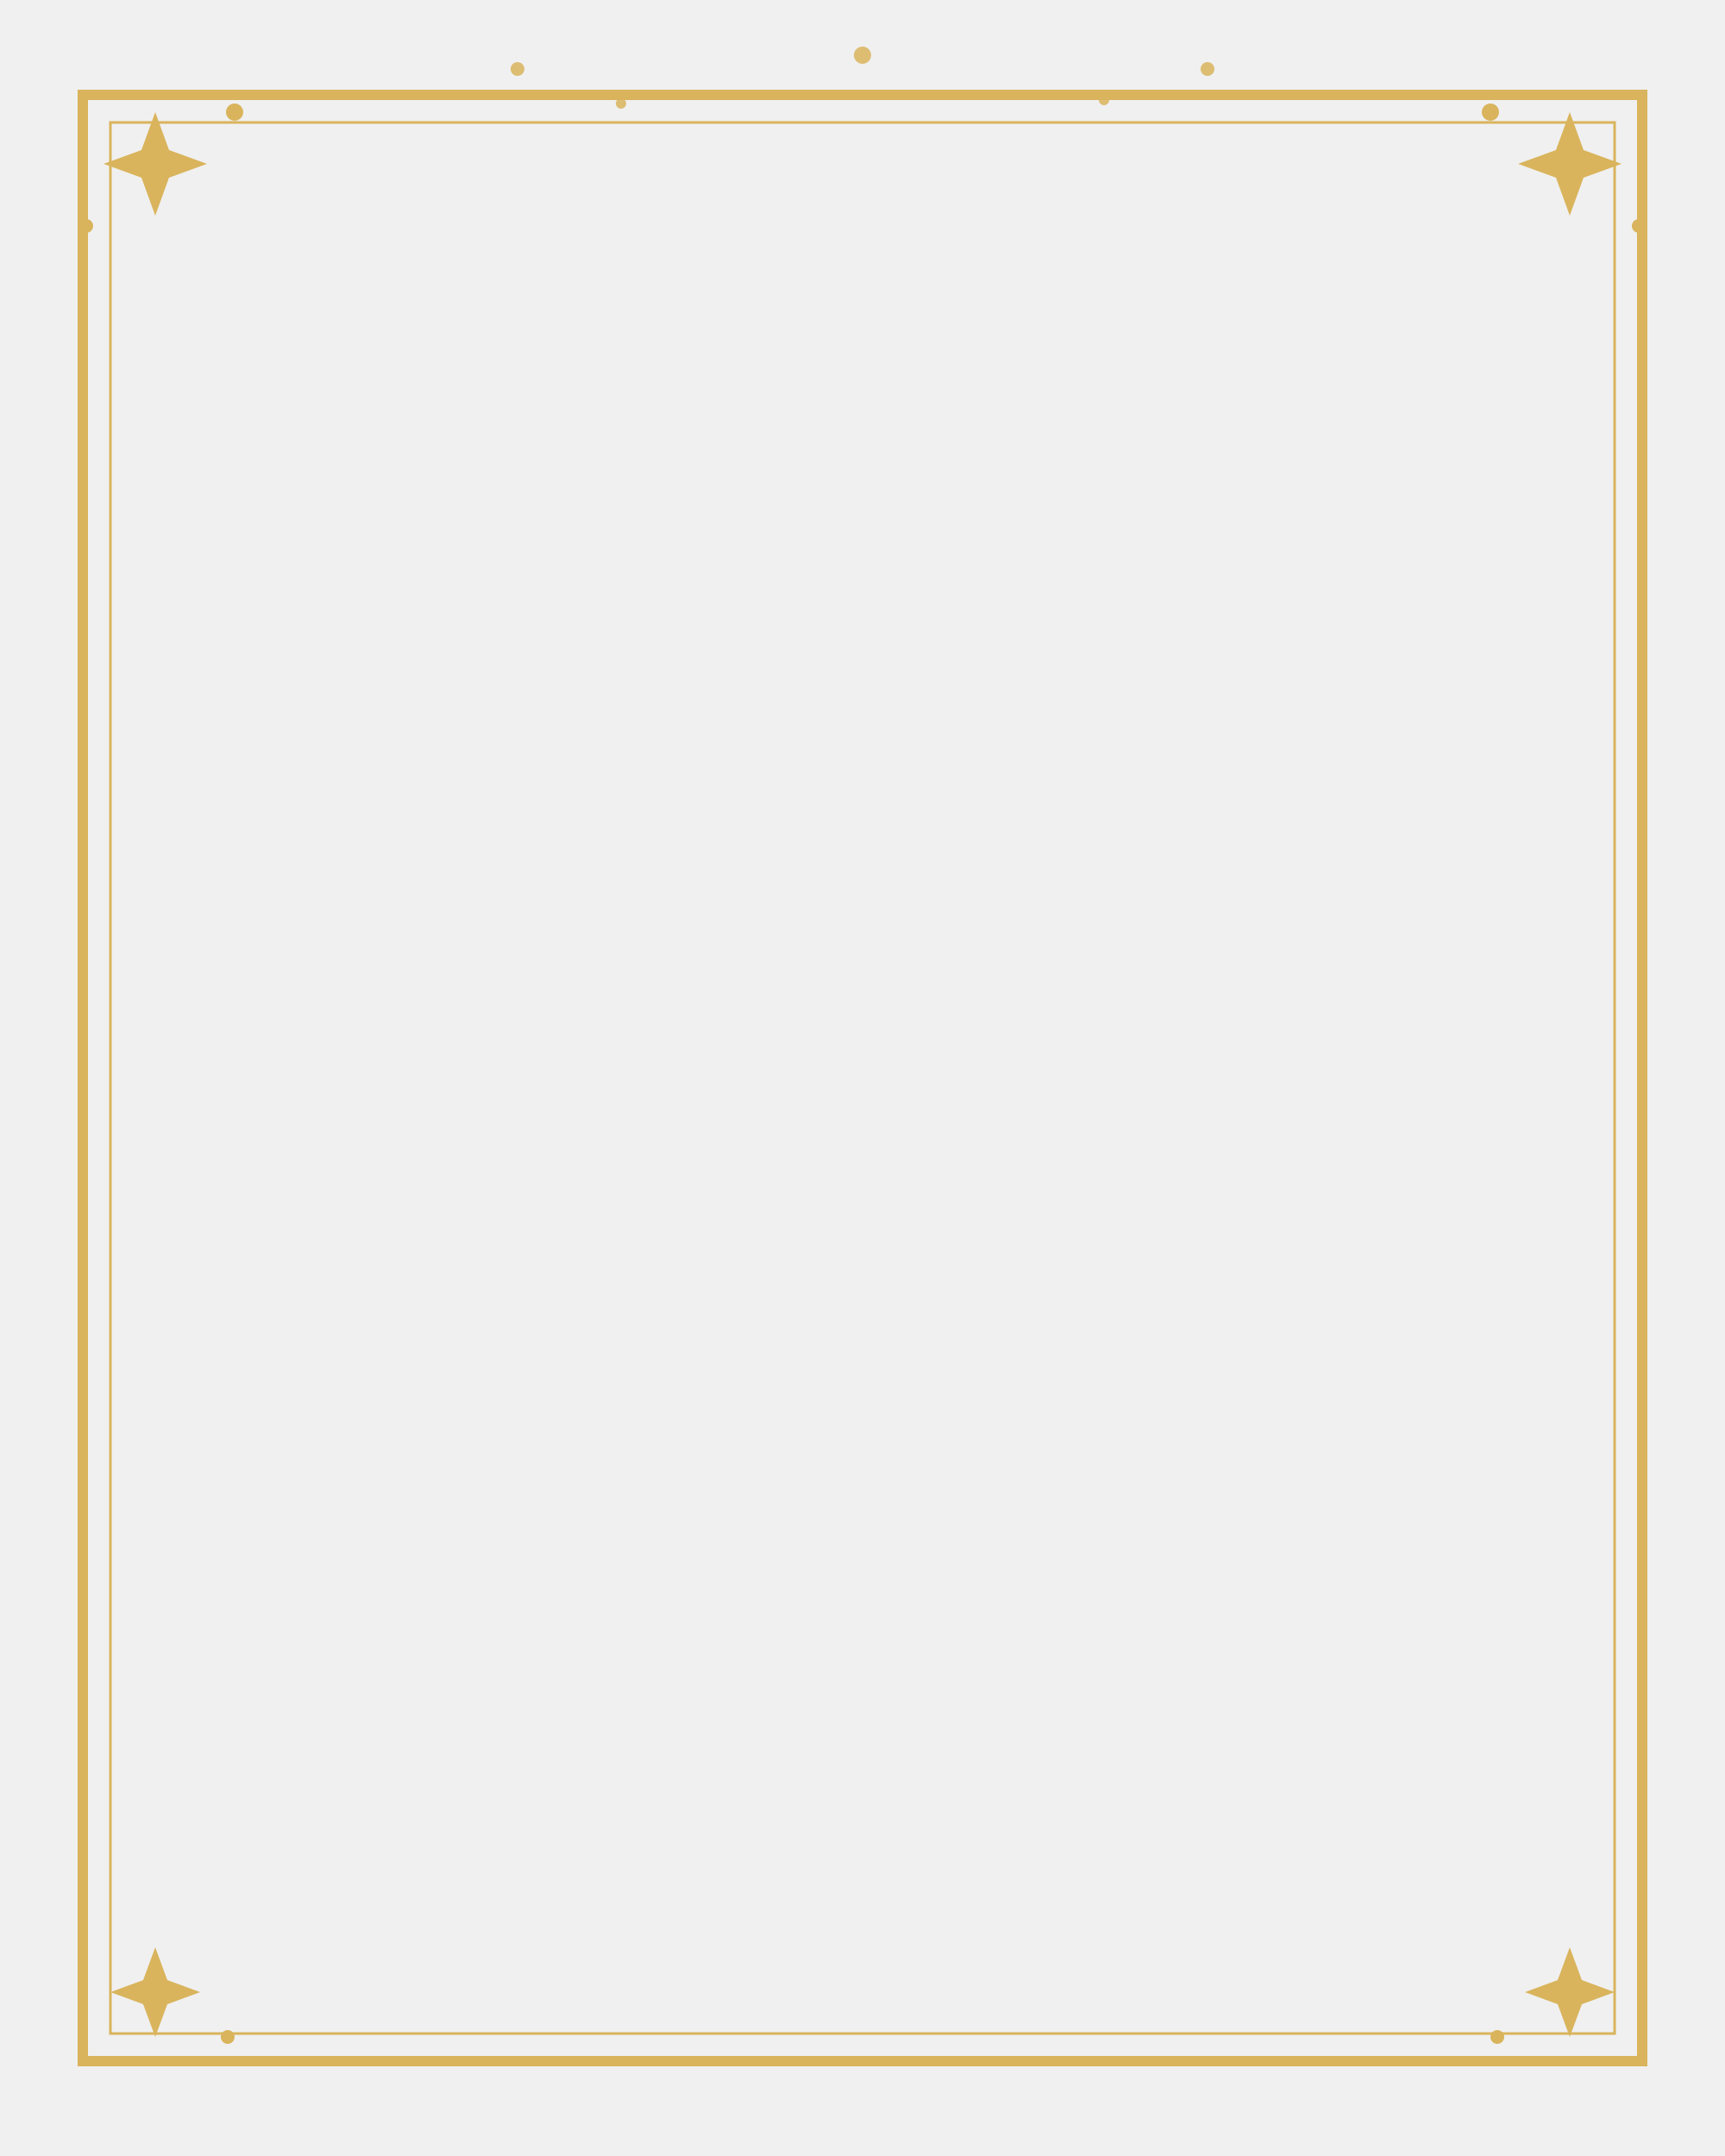
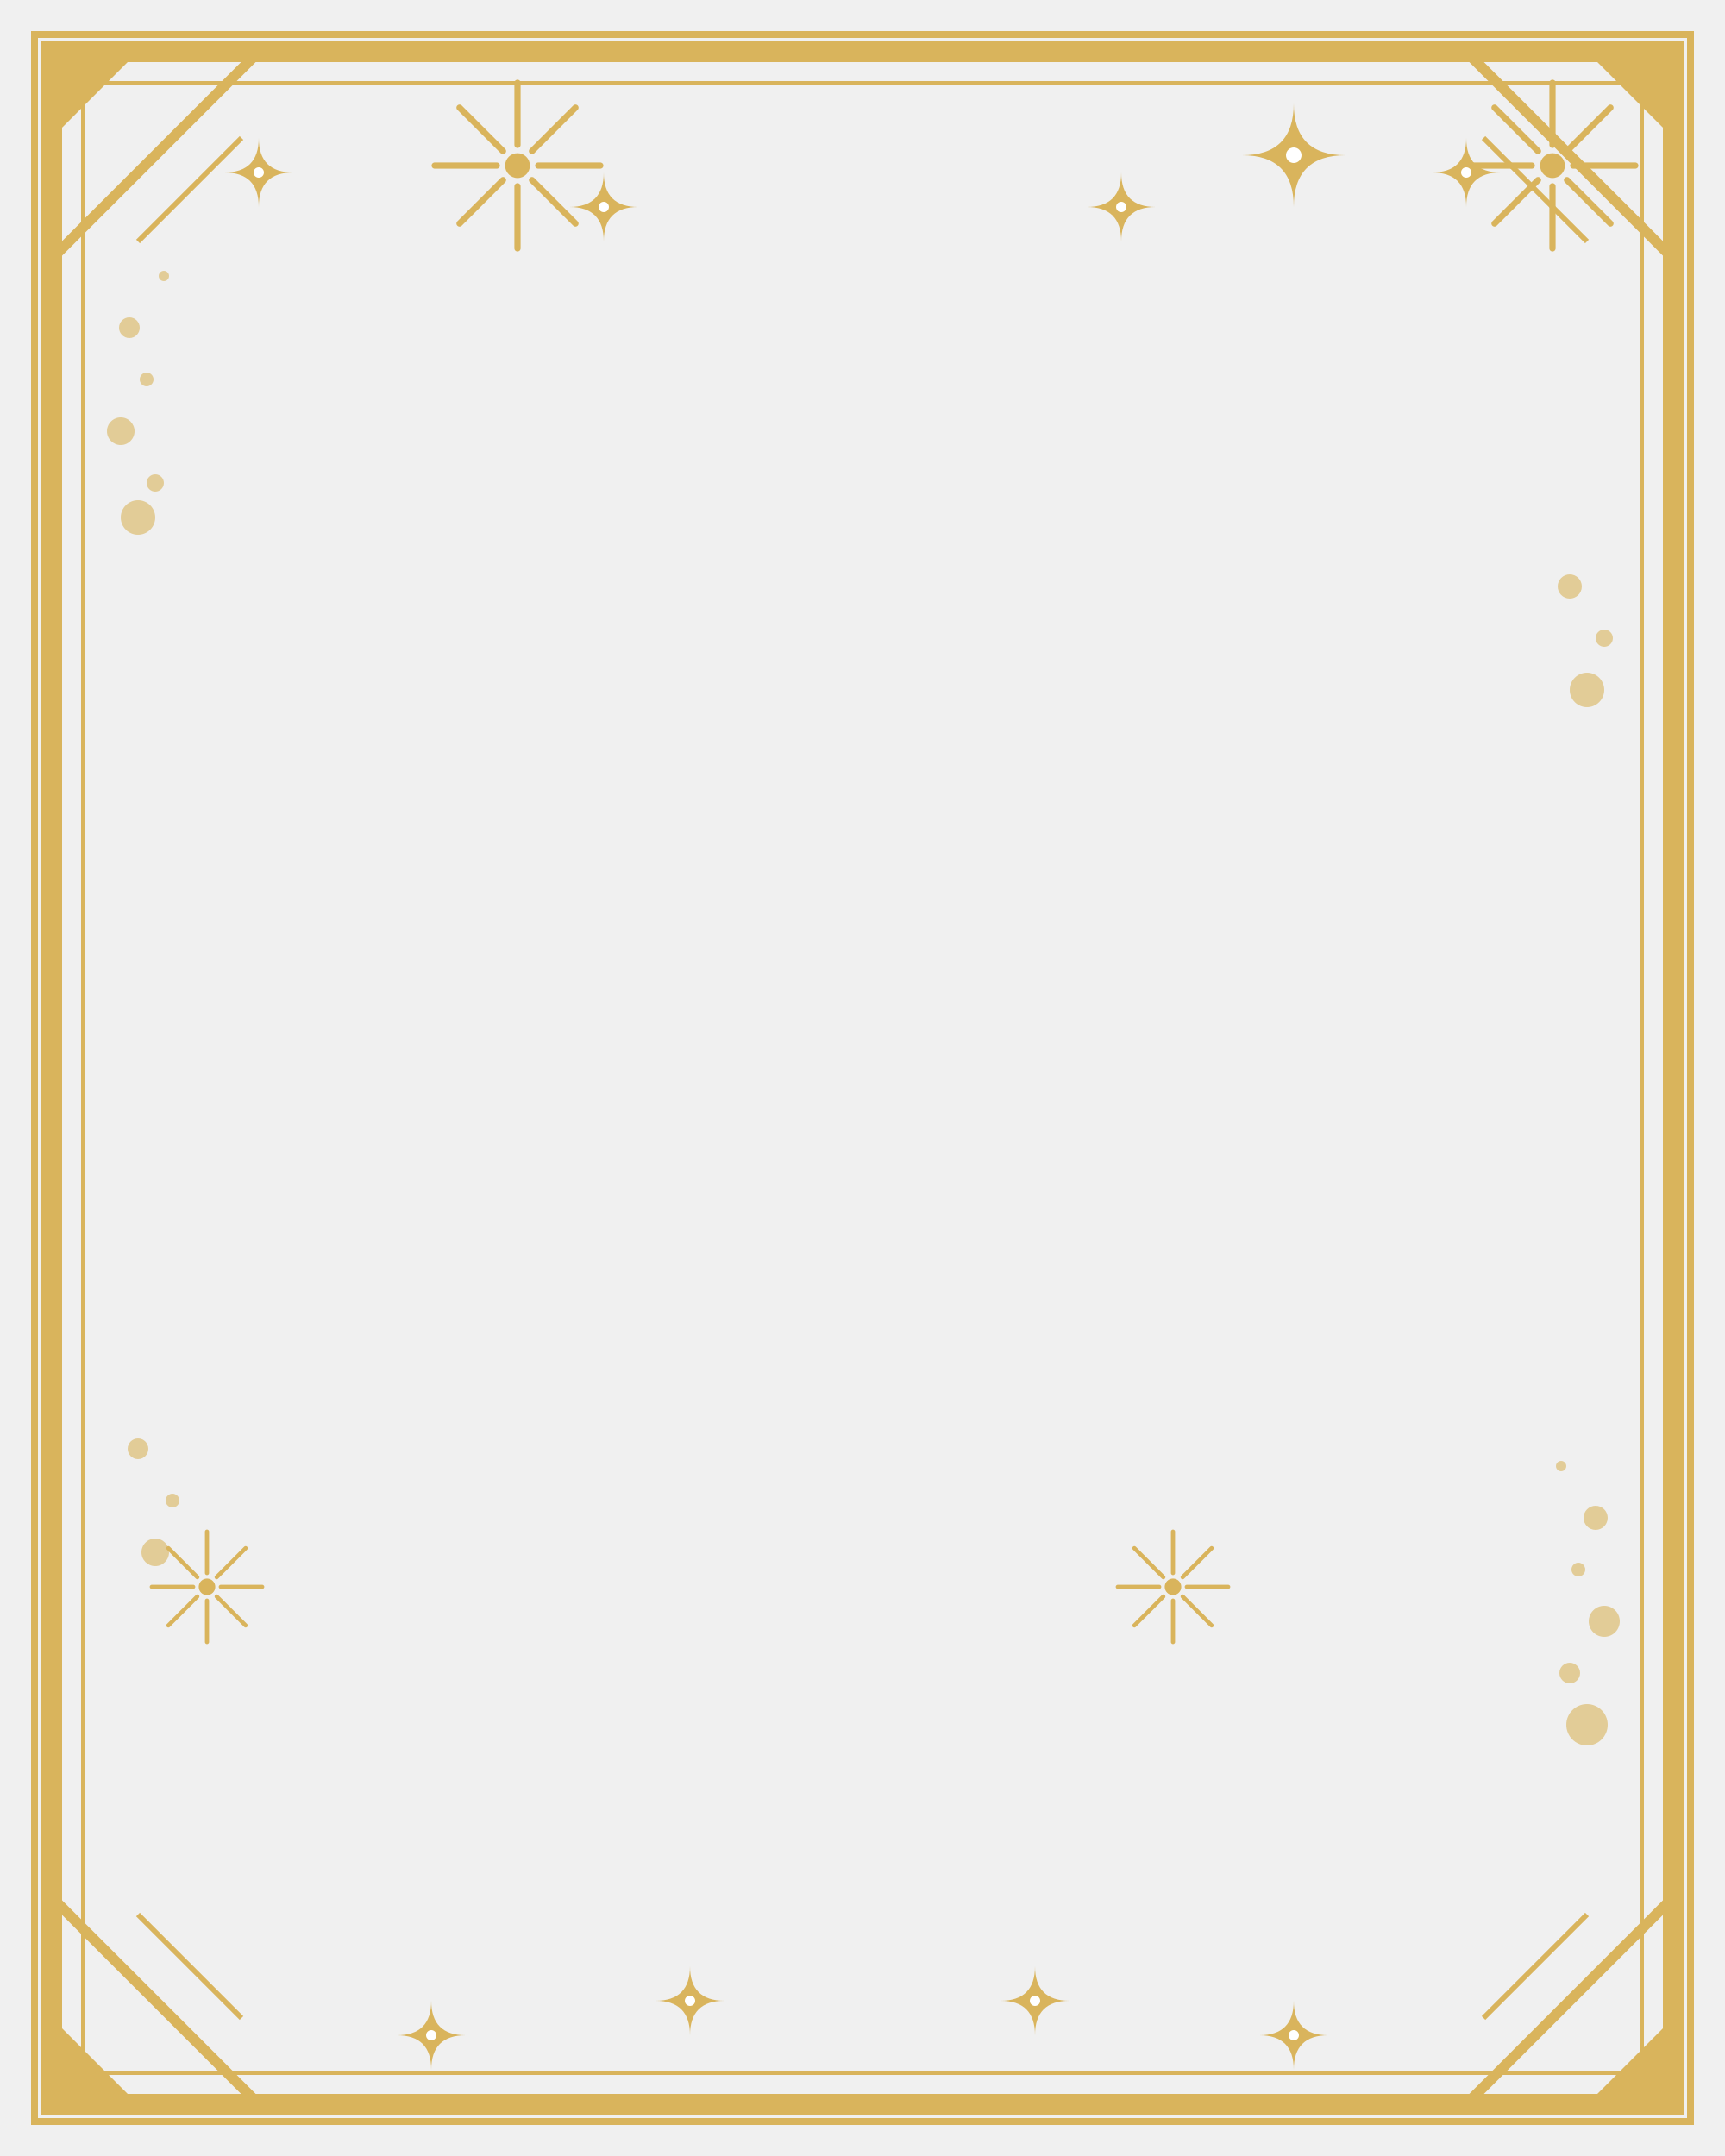
<svg xmlns="http://www.w3.org/2000/svg" width="1000" height="1250" viewBox="0 0 1000 1250">
-   <rect x="48" y="55" width="904" height="1140" fill="none" stroke="#D9B45C" stroke-width="6" />
-   <rect x="64" y="71" width="872" height="1108" fill="none" stroke="#D9B45C" stroke-width="1.5" />
+   <defs>
+     <g id="sparkle">
+       <path d="M 0 -20 Q 0 0, 20 0 Q 0 0, 0 20 Q 0 0, -20 0 Q 0 0, 0 -20 Z" fill="#D9B45C" />
+       <circle cx="0" cy="0" r="3" fill="#FFF" />
+     </g>
+     <g id="firework">
+       <path d="M 0 -40 L 0 -10 M 0 40 L 0 10 M -40 0 L -10 0 M 40 0 L 10 0 M -28 -28 L -7 -7 M 28 28 L 7 7 M -28 28 L -7 7 M 28 -28 L 7 -7" stroke="#D9B45C" stroke-width="3" stroke-linecap="round" />
+       <circle cx="0" cy="0" r="6" fill="#D9B45C" />
+     </g>
+   </defs>
+   <rect x="20" y="20" width="960" height="1210" fill="none" stroke="#D9B45C" stroke-width="4" />
+   <rect x="30" y="30" width="940" height="1190" fill="none" stroke="#D9B45C" stroke-width="12" />
+   <rect x="48" y="48" width="904" height="1154" fill="none" stroke="#D9B45C" stroke-width="2" />
+   <path d="M 30 150 L 150 30" stroke="#D9B45C" stroke-width="6" fill="none" />
+   <path d="M 850 30 L 970 150" stroke="#D9B45C" stroke-width="6" fill="none" />
+   <path d="M 30 1100 L 150 1220" stroke="#D9B45C" stroke-width="6" fill="none" />
+   <path d="M 850 1220 L 970 1100" stroke="#D9B45C" stroke-width="6" fill="none" />
+   <g fill="none" stroke="#D9B45C" stroke-width="3">
+     <path d="M 60 120 L 120 60" />
+     <path d="M 80 140 L 140 80" />
+     <path d="M 880 60 L 940 120" />
+     <path d="M 860 80 L 920 140" />
+     <path d="M 60 1130 L 120 1190" />
+     <path d="M 80 1110 L 140 1170" />
+     <path d="M 880 1190 L 940 1130" />
+     <path d="M 860 1170 L 920 1110" />
+   </g>
  <g fill="#D9B45C">
-     <g transform="translate(90,95)">
-       <path d="M0 -30 L8 -8 L30 0 L8 8 L0 30 L-8 8 L-30 0 L-8 -8 Z" />
-       <circle cx="46" cy="-30" r="5" />
-       <circle cx="-40" cy="36" r="4" />
-     </g>
-     <g transform="translate(910,95)">
-       <path d="M0 -30 L8 -8 L30 0 L8 8 L0 30 L-8 8 L-30 0 L-8 -8 Z" />
-       <circle cx="-46" cy="-30" r="5" />
-       <circle cx="40" cy="36" r="4" />
-     </g>
-     <g transform="translate(90,1155)">
-       <path d="M0 -26 L7 -7 L26 0 L7 7 L0 26 L-7 7 L-26 0 L-7 -7 Z" />
-       <circle cx="42" cy="26" r="4" />
-     </g>
-     <g transform="translate(910,1155)">
-       <path d="M0 -26 L7 -7 L26 0 L7 7 L0 26 L-7 7 L-26 0 L-7 -7 Z" />
-       <circle cx="-42" cy="26" r="4" />
-     </g>
+     <polygon points="30,30 80,30 30,80" />
+     <polygon points="970,30 920,30 970,80" />
+     <polygon points="30,1220 80,1220 30,1170" />
+     <polygon points="970,1220 920,1220 970,1170" />
  </g>
-   <g fill="#D9B45C" opacity="0.85">
-     <circle cx="300" cy="40" r="4" />
-     <circle cx="360" cy="60" r="3" />
-     <circle cx="500" cy="32" r="5" />
-     <circle cx="640" cy="58" r="3" />
-     <circle cx="700" cy="40" r="4" />
+   <use href="#firework" x="250" y="80" transform="scale(1.2)" />
+   <use href="#firework" x="750" y="80" transform="scale(1.2)" />
+   <use href="#firework" x="150" y="1150" transform="scale(0.8)" />
+   <use href="#firework" x="850" y="1150" transform="scale(0.8)" />
+   <use href="#sparkle" x="150" y="100" />
+   <use href="#sparkle" x="850" y="100" />
+   <use href="#sparkle" x="350" y="120" />
+   <use href="#sparkle" x="650" y="120" />
+   <use href="#sparkle" x="500" y="60" transform="scale(1.5)" />
+   <use href="#sparkle" x="500" y="1190" transform="scale(1.5)" />
+   <use href="#sparkle" x="250" y="1180" />
+   <use href="#sparkle" x="750" y="1180" />
+   <use href="#sparkle" x="400" y="1160" />
+   <use href="#sparkle" x="600" y="1160" />
+   <g fill="#D9B45C" opacity="0.6">
+     <circle cx="80" cy="300" r="10" />
+     <circle cx="90" cy="280" r="5" />
+     <circle cx="70" cy="250" r="8" />
+     <circle cx="85" cy="220" r="4" />
+     <circle cx="75" cy="190" r="6" />
+     <circle cx="95" cy="160" r="3" />
+     <circle cx="920" cy="1000" r="12" />
+     <circle cx="910" cy="970" r="6" />
+     <circle cx="930" cy="940" r="9" />
+     <circle cx="915" cy="910" r="4" />
+     <circle cx="925" cy="880" r="7" />
+     <circle cx="905" cy="850" r="3" />
+     <circle cx="90" cy="900" r="8" />
+     <circle cx="100" cy="870" r="4" />
+     <circle cx="80" cy="840" r="6" />
+     <circle cx="920" cy="400" r="10" />
+     <circle cx="930" cy="370" r="5" />
+     <circle cx="910" cy="340" r="7" />
  </g>
</svg>
